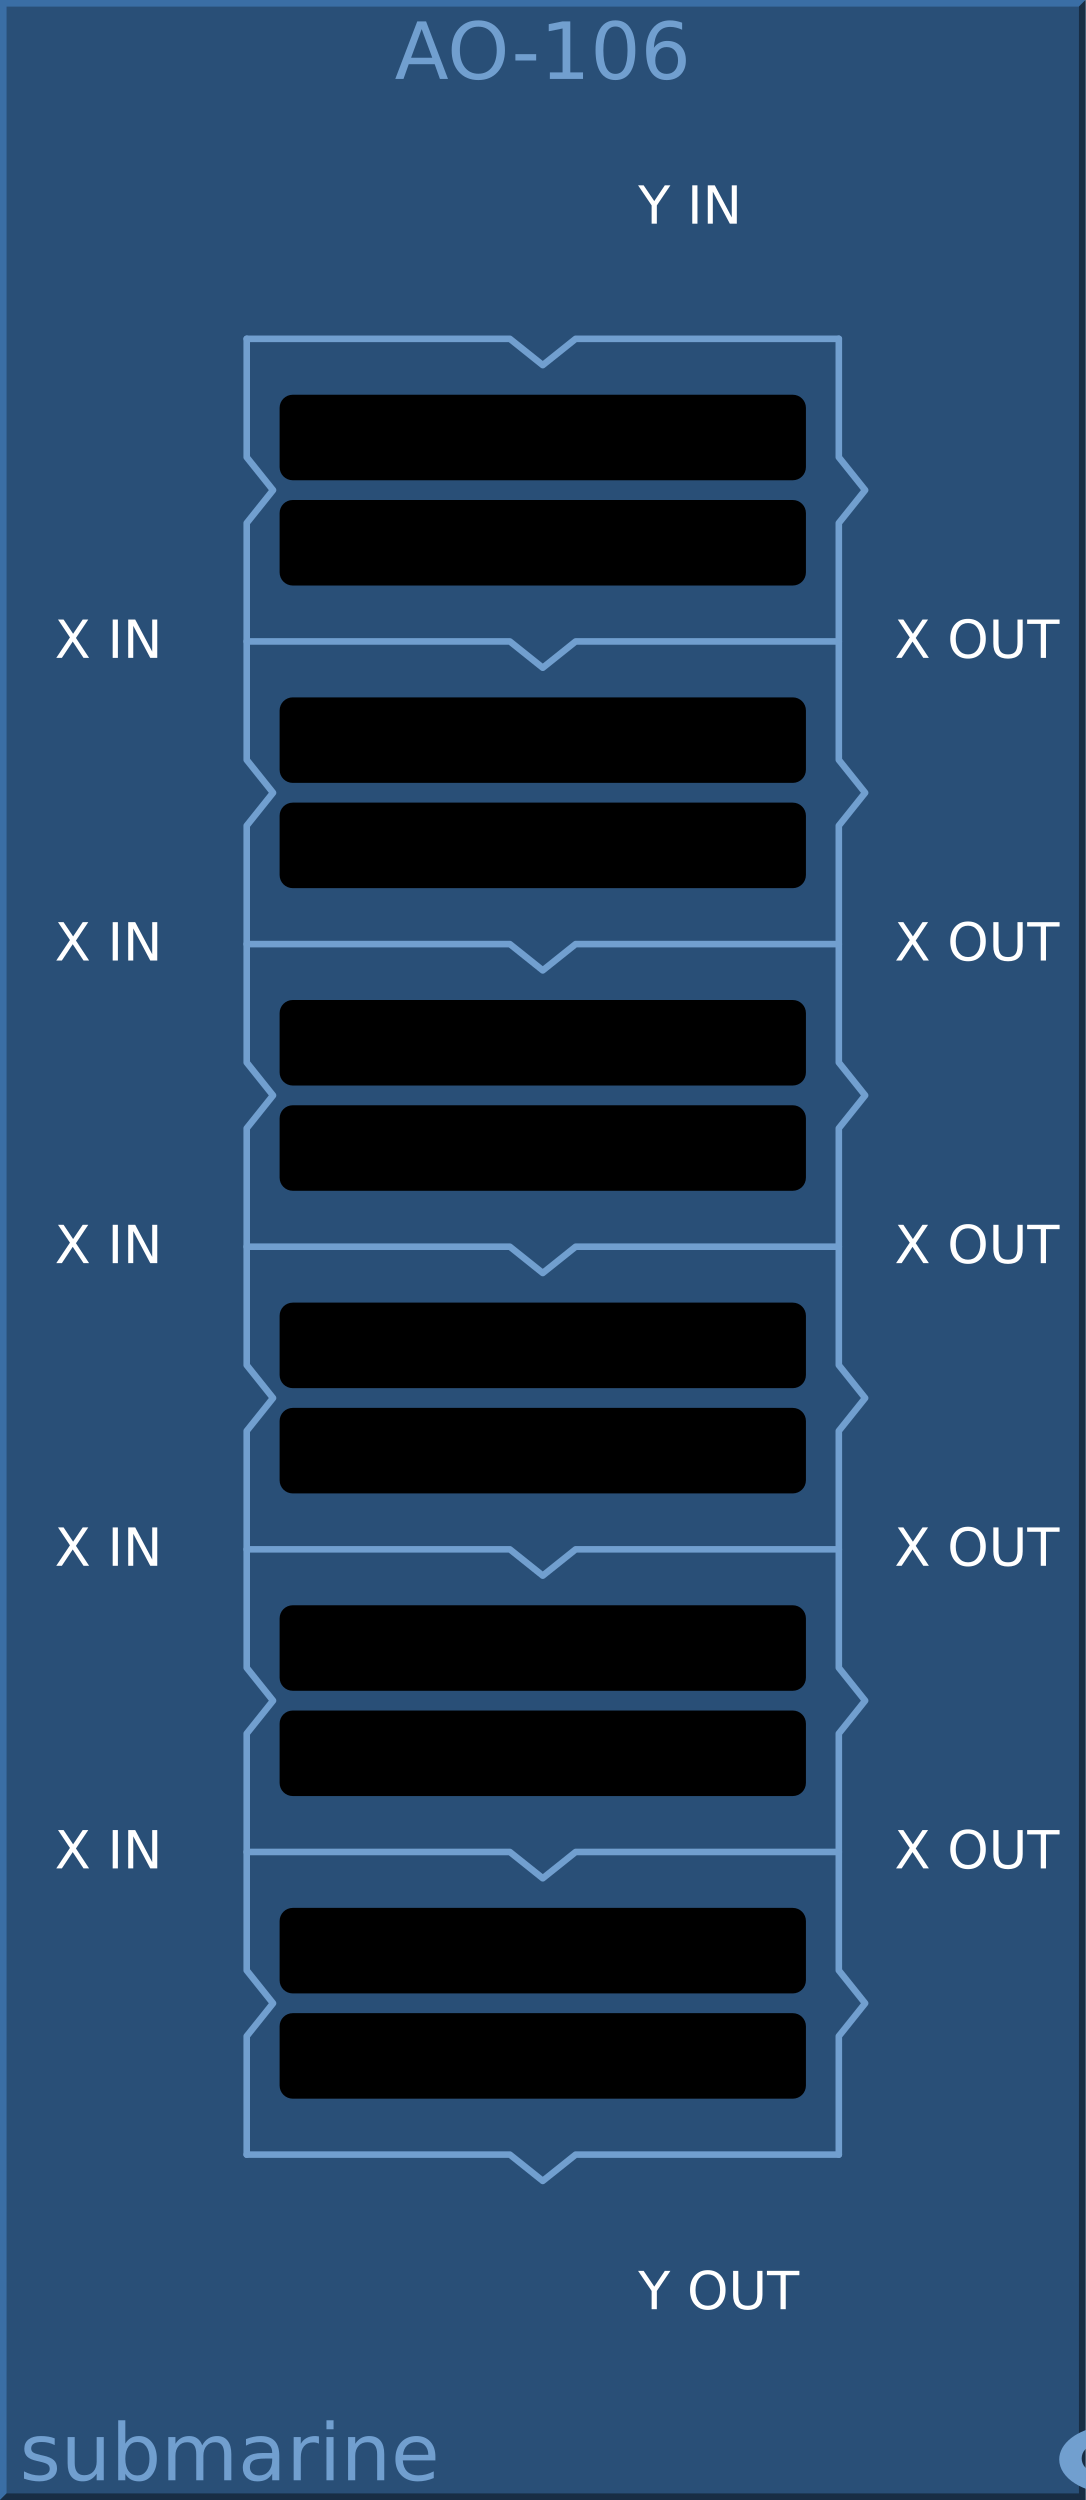
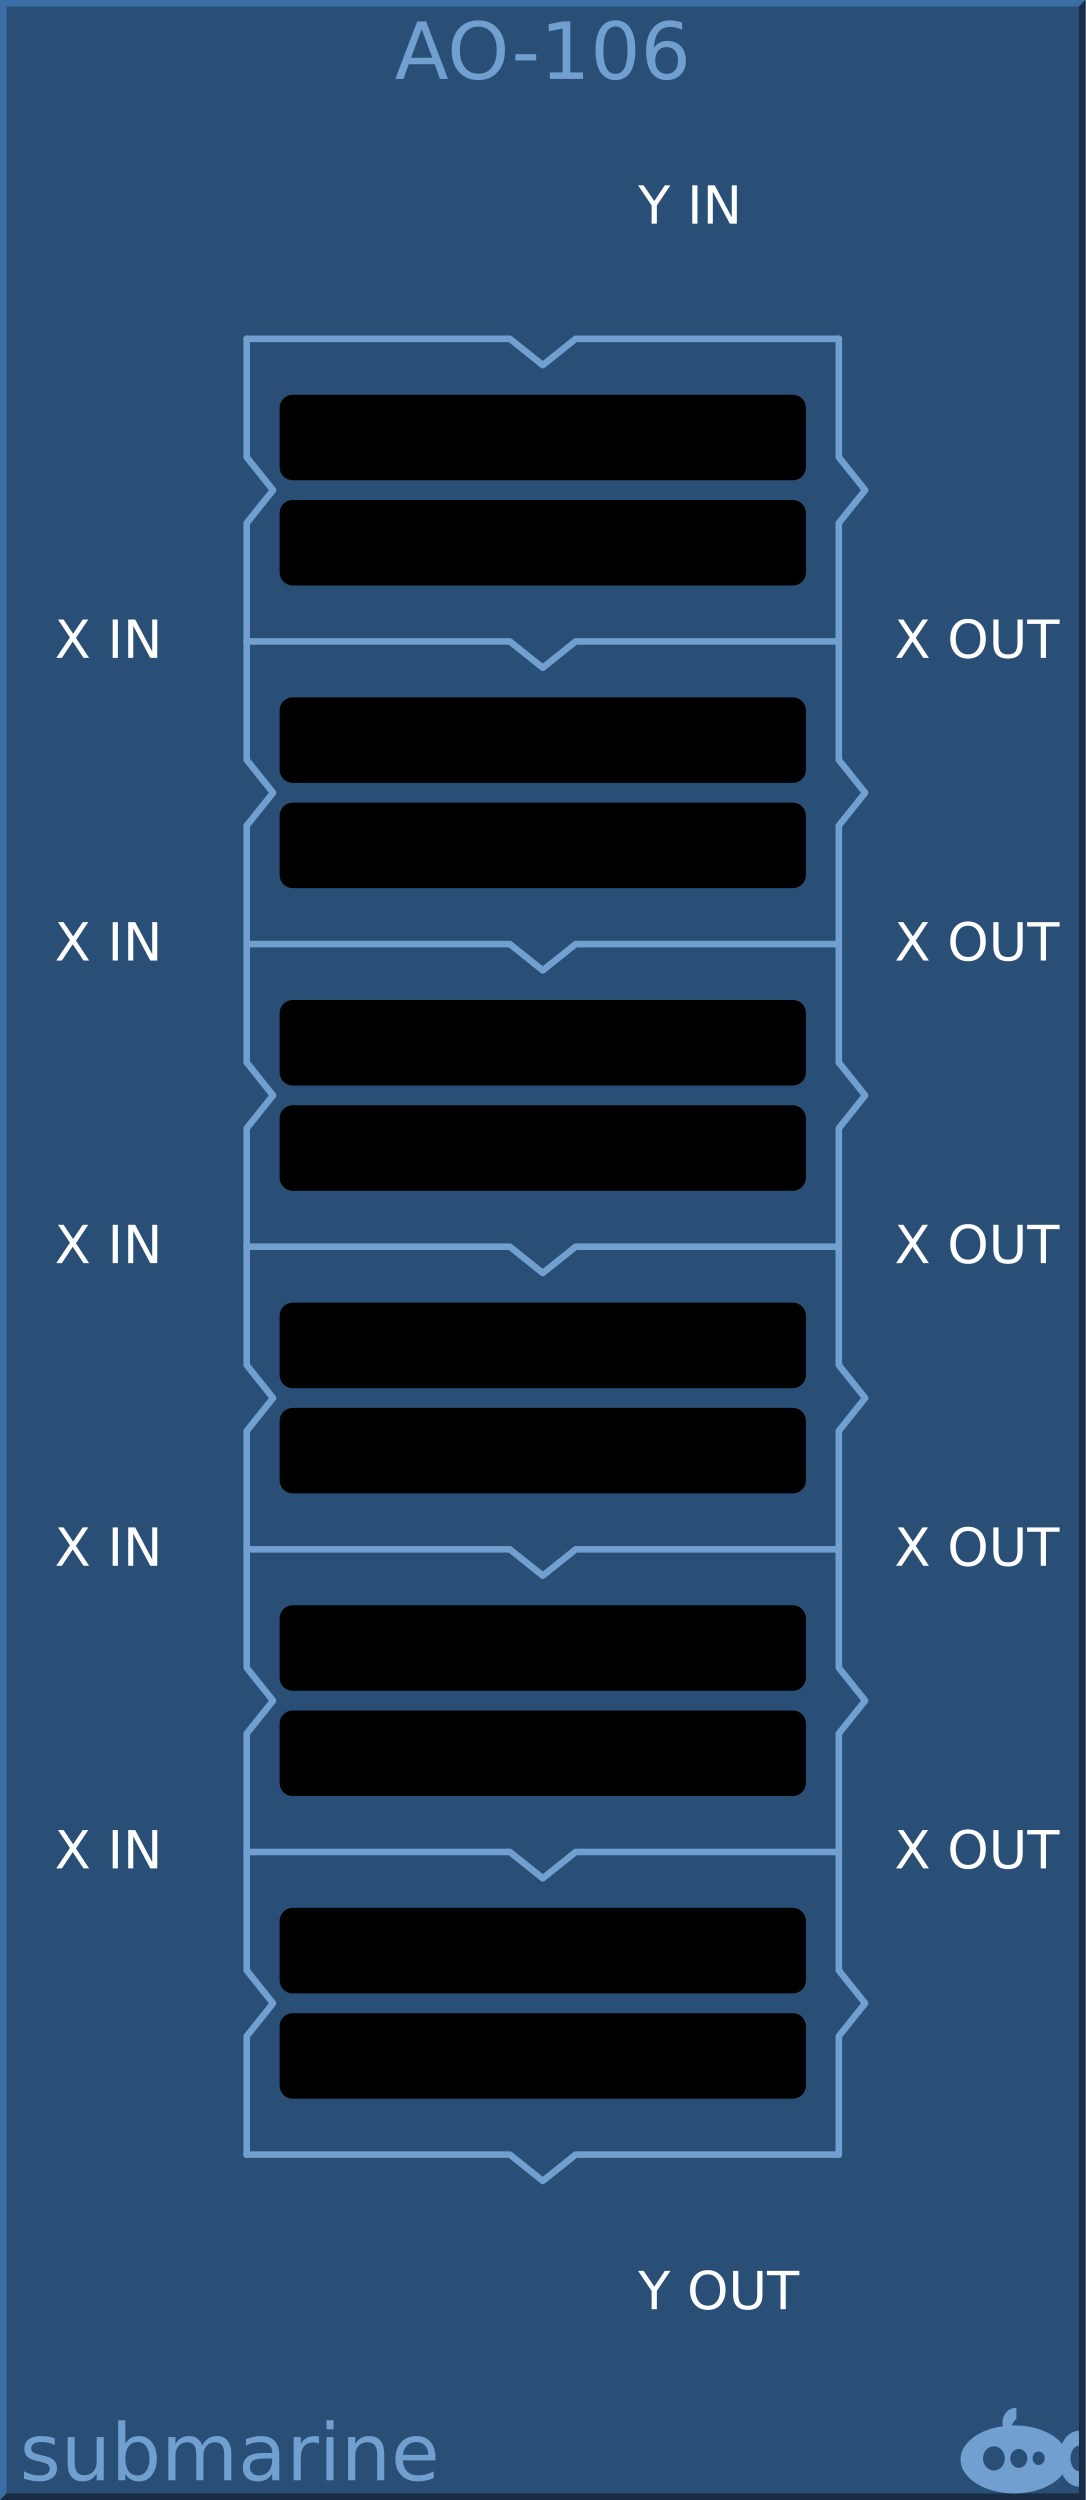
<svg xmlns="http://www.w3.org/2000/svg" id="svg4226" version="1.1" height="380px" width="165px">
  <defs id="defs87" />
  <g id="background">
    <path id="rect4255" d="m 0,0 165,0 0,380 -165,0 z" style="fill:#294f77;stroke:none" />
    <path id="path4230" d="M 0,380 0,0 165,0 164,1 1,1 1,379 Z" style="fill:#3a6ea5;fill-rule:nonzero;stroke:none" />
    <path id="path4232" d="m 0,380 165,0 0,-380 -1,1 0,378 -163,0 z" style="fill:#182d44;fill-rule:nonzero;stroke:none" />
  </g>
  <g style="font-size:12px;font-family:'DejaVu Sans';fill:#719fcf" font-size="12" id="logo">
-     <path id="path4136" d="m 169.354,366 a 1.985,2.252 0 0 0 -1.985,2.252 1.985,2.252 0 0 0 0.059,0.532 A 8.169,5.169 0 0 0 161,373.831 8.169,5.169 0 0 0 169.169,379 8.169,5.169 0 0 0 176.483,376.12 3.046,4.248 0 0 0 179,377.976 l 0,-2.358 a 1.338,1.945 0 0 1 -1.292,-1.942 1.338,1.945 0 0 1 1.292,-1.943 l 0,-2.254 a 3.046,4.248 0 0 0 -2.574,1.979 8.169,5.169 0 0 0 -7.257,-2.798 8.169,5.169 0 0 0 -0.373,0.012 1.754,2.047 0 0 1 0.696,-1.002 l 0,-1.666 A 1.985,2.252 0 0 0 169.354,366 Z m -3.277,5.835 a 1.662,1.843 0 0 1 1.662,1.843 1.662,1.843 0 0 1 -1.662,1.843 1.662,1.843 0 0 1 -1.661,-1.843 1.662,1.843 0 0 1 1.661,-1.843 z m 3.785,0.409 a 1.292,1.433 0 0 1 1.292,1.433 1.292,1.433 0 0 1 -1.292,1.433 1.292,1.433 0 0 1 -1.292,-1.433 1.292,1.433 0 0 1 1.292,-1.433 z m 3.009,0.389 a 0.923,1.024 0 0 1 0.923,1.024 0.923,1.024 0 0 1 -0.923,1.024 0.923,1.024 0 0 1 -0.923,-1.024 0.923,1.024 0 0 1 0.923,-1.024 z" />
+     <path id="path4136" d="m 154.354,366 a 1.985,2.252 0 0 0 -1.985,2.252 1.985,2.252 0 0 0 0.059,0.532 A 8.169,5.169 0 0 0 146,373.831 8.169,5.169 0 0 0 154.169,379 8.169,5.169 0 0 0 161.483,376.12 3.046,4.248 0 0 0 164,377.976 l 0,-2.358 a 1.338,1.945 0 0 1 -1.292,-1.942 1.338,1.945 0 0 1 1.292,-1.943 l 0,-2.254 a 3.046,4.248 0 0 0 -2.574,1.979 8.169,5.169 0 0 0 -7.257,-2.798 8.169,5.169 0 0 0 -0.373,0.012 1.754,2.047 0 0 1 0.696,-1.002 l 0,-1.666 A 1.985,2.252 0 0 0 154.354,366 Z m -3.277,5.835 a 1.662,1.843 0 0 1 1.662,1.843 1.662,1.843 0 0 1 -1.662,1.843 1.662,1.843 0 0 1 -1.661,-1.843 1.662,1.843 0 0 1 1.661,-1.843 z m 3.785,0.409 a 1.292,1.433 0 0 1 1.292,1.433 1.292,1.433 0 0 1 -1.292,1.433 1.292,1.433 0 0 1 -1.292,-1.433 1.292,1.433 0 0 1 1.292,-1.433 z m 3.009,0.389 a 0.923,1.024 0 0 1 0.923,1.024 0.923,1.024 0 0 1 -0.923,1.024 0.923,1.024 0 0 1 -0.923,-1.024 0.923,1.024 0 0 1 0.923,-1.024 z" />
    <g id="text4236" style="">
      <path id="path93" style="" d="m 8.314,370.631 0,1.02 q -0.457,-0.234 -0.949,-0.352 -0.492,-0.117 -1.02,-0.117 -0.803,0 -1.207,0.246 -0.398,0.246 -0.398,0.738 0,0.375 0.287,0.592 0.287,0.211 1.154,0.404 l 0.369,0.082 q 1.148,0.246 1.629,0.697 0.486,0.445 0.486,1.248 0,0.914 -0.727,1.447 -0.721,0.533 -1.986,0.533 -0.527,0 -1.102,-0.105 -0.568,-0.1 -1.201,-0.305 l 0,-1.113 q 0.598,0.311 1.178,0.469 0.58,0.152 1.148,0.152 0.762,0 1.172,-0.258 0.41,-0.264 0.41,-0.738 0,-0.439 -0.299,-0.674 -0.293,-0.234 -1.295,-0.451 l -0.375,-0.088 q -1.002,-0.211 -1.447,-0.645 -0.445,-0.439 -0.445,-1.201 0,-0.926 0.656,-1.43 0.656,-0.504 1.863,-0.504 0.598,0 1.125,0.088 0.527,0.088 0.973,0.264 z" />
      <path id="path95" style="" d="m 10.277,374.41 0,-3.973 1.078,0 0,3.932 q 0,0.932 0.363,1.4 0.363,0.463 1.09,0.463 0.873,0 1.377,-0.557 0.51,-0.557 0.51,-1.518 l 0,-3.721 1.078,0 0,6.562 -1.078,0 0,-1.008 q -0.393,0.598 -0.914,0.891 -0.516,0.287 -1.201,0.287 -1.131,0 -1.717,-0.703 -0.586,-0.703 -0.586,-2.057 z m 2.713,-4.131 0,0 z" />
      <path id="path97" style="" d="m 22.717,373.725 q 0,-1.189 -0.492,-1.863 -0.486,-0.68 -1.342,-0.68 -0.855,0 -1.348,0.68 -0.486,0.674 -0.486,1.863 0,1.189 0.486,1.869 0.492,0.674 1.348,0.674 0.855,0 1.342,-0.674 0.492,-0.68 0.492,-1.869 z m -3.668,-2.291 q 0.34,-0.586 0.855,-0.867 0.521,-0.287 1.242,-0.287 1.195,0 1.939,0.949 0.75,0.949 0.75,2.496 0,1.547 -0.75,2.496 -0.744,0.949 -1.939,0.949 -0.721,0 -1.242,-0.281 -0.516,-0.287 -0.855,-0.873 l 0,0.984 -1.084,0 0,-9.117 1.084,0 0,3.551 z" />
      <path id="path99" style="" d="m 30.732,371.697 q 0.404,-0.727 0.967,-1.072 0.562,-0.346 1.324,-0.346 1.025,0 1.582,0.721 0.557,0.715 0.557,2.039 l 0,3.961 -1.084,0 0,-3.926 q 0,-0.943 -0.334,-1.4 -0.334,-0.457 -1.02,-0.457 -0.838,0 -1.324,0.557 -0.486,0.557 -0.486,1.518 l 0,3.709 -1.084,0 0,-3.926 q 0,-0.949 -0.334,-1.4 -0.334,-0.457 -1.031,-0.457 -0.826,0 -1.312,0.562 -0.486,0.557 -0.486,1.512 l 0,3.709 -1.084,0 0,-6.562 1.084,0 0,1.02 q 0.369,-0.604 0.885,-0.891 0.516,-0.287 1.225,-0.287 0.715,0 1.213,0.363 0.504,0.363 0.744,1.055 z" />
      <path id="path101" style="" d="m 40.301,373.701 q -1.307,0 -1.811,0.299 -0.504,0.299 -0.504,1.02 0,0.574 0.375,0.914 0.381,0.334 1.031,0.334 0.896,0 1.436,-0.633 0.545,-0.639 0.545,-1.693 l 0,-0.24 -1.072,0 z m 2.15,-0.445 0,3.744 -1.078,0 0,-0.996 q -0.369,0.598 -0.92,0.885 -0.551,0.281 -1.348,0.281 -1.008,0 -1.605,-0.562 -0.592,-0.568 -0.592,-1.518 0,-1.107 0.738,-1.67 0.744,-0.562 2.215,-0.562 l 1.512,0 0,-0.105 q 0,-0.744 -0.492,-1.148 -0.486,-0.41 -1.371,-0.41 -0.562,0 -1.096,0.135 -0.533,0.135 -1.025,0.404 l 0,-0.996 q 0.592,-0.229 1.148,-0.34 0.557,-0.117 1.084,-0.117 1.424,0 2.127,0.738 0.703,0.738 0.703,2.238 z" />
      <path id="path103" style="" d="m 48.48,371.445 q -0.182,-0.105 -0.398,-0.152 -0.211,-0.053 -0.469,-0.053 -0.914,0 -1.406,0.598 -0.486,0.592 -0.486,1.705 l 0,3.457 -1.084,0 0,-6.562 1.084,0 0,1.02 q 0.34,-0.598 0.885,-0.885 0.545,-0.293 1.324,-0.293 0.111,0 0.246,0.018 0.135,0.012 0.299,0.041 l 0.006,1.107 z" />
      <path id="path105" style="" d="m 49.623,370.438 1.078,0 0,6.562 -1.078,0 0,-6.562 z m 0,-2.555 1.078,0 0,1.365 -1.078,0 0,-1.365 z" />
      <path id="path107" style="" d="m 58.406,373.039 0,3.961 -1.078,0 0,-3.926 q 0,-0.932 -0.363,-1.395 -0.363,-0.463 -1.09,-0.463 -0.873,0 -1.377,0.557 -0.504,0.557 -0.504,1.518 l 0,3.709 -1.084,0 0,-6.562 1.084,0 0,1.02 q 0.387,-0.592 0.908,-0.885 0.527,-0.293 1.213,-0.293 1.131,0 1.711,0.703 0.58,0.697 0.58,2.057 z" />
      <path id="path109" style="" d="m 66.182,373.449 0,0.527 -4.957,0 q 0.07,1.113 0.668,1.699 0.604,0.58 1.676,0.58 0.621,0 1.201,-0.152 0.586,-0.152 1.16,-0.457 l 0,1.02 q -0.58,0.246 -1.189,0.375 -0.609,0.129 -1.236,0.129 -1.57,0 -2.49,-0.914 -0.914,-0.914 -0.914,-2.473 0,-1.611 0.867,-2.555 0.873,-0.949 2.35,-0.949 1.324,0 2.092,0.855 0.773,0.85 0.773,2.314 z m -1.078,-0.316 q -0.012,-0.885 -0.498,-1.412 -0.48,-0.527 -1.277,-0.527 -0.902,0 -1.447,0.51 -0.539,0.51 -0.621,1.436 l 3.844,-0.006 z" />
    </g>
    <g id="text10" style="text-anchor:middle">
      <path id="path112" style="text-anchor:middle" d="m 64.09,4.418 -1.605,4.354 3.217,0 -1.611,-4.354 z m -0.668,-1.166 1.342,0 L 68.098,12 l -1.23,0 -0.797,-2.244 -3.943,0 L 61.33,12 60.082,12 63.422,3.252 Z" />
      <path id="path114" style="text-anchor:middle" d="m 72.709,4.055 q -1.289,0 -2.051,0.961 -0.756,0.961 -0.756,2.619 0,1.652 0.756,2.613 0.762,0.961 2.051,0.961 1.289,0 2.039,-0.961 0.756,-0.961 0.756,-2.613 0,-1.658 -0.756,-2.619 -0.75,-0.961 -2.039,-0.961 z m 0,-0.961 q 1.84,0 2.941,1.236 1.102,1.23 1.102,3.305 0,2.068 -1.102,3.305 -1.102,1.23 -2.941,1.23 -1.846,0 -2.953,-1.23 -1.102,-1.23 -1.102,-3.305 0,-2.074 1.102,-3.305 Q 70.863,3.094 72.709,3.094 Z" />
      <path id="path116" style="text-anchor:middle" d="m 78.34,8.232 3.158,0 0,0.961 -3.158,0 0,-0.961 z" />
      <path id="path118" style="text-anchor:middle" d="m 83.578,11.004 1.934,0 0,-6.674 -2.104,0.422 0,-1.078 2.092,-0.422 1.184,0 0,7.752 1.934,0 0,0.996 -5.039,0 0,-0.996 z" />
      <path id="path120" style="text-anchor:middle" d="m 93.545,4.031 q -0.914,0 -1.377,0.902 -0.457,0.896 -0.457,2.701 0,1.799 0.457,2.701 0.463,0.896 1.377,0.896 0.92,0 1.377,-0.896 0.463,-0.902 0.463,-2.701 0,-1.805 -0.463,-2.701 Q 94.465,4.031 93.545,4.031 Z m 0,-0.938 q 1.471,0 2.244,1.166 0.779,1.16 0.779,3.375 0,2.209 -0.779,3.375 -0.773,1.16 -2.244,1.16 -1.471,0 -2.25,-1.16 -0.773,-1.166 -0.773,-3.375 0,-2.215 0.773,-3.375 0.779,-1.166 2.25,-1.166 z" />
      <path id="path122" style="text-anchor:middle" d="m 101.332,7.154 q -0.797,0 -1.266,0.545 -0.463,0.545 -0.463,1.494 0,0.943 0.463,1.494 0.469,0.545 1.266,0.545 0.797,0 1.26,-0.545 0.469,-0.551 0.469,-1.494 0,-0.949 -0.469,-1.494 -0.463,-0.545 -1.26,-0.545 z m 2.35,-3.709 0,1.078 Q 103.236,4.312 102.779,4.201 q -0.451,-0.111 -0.896,-0.111 -1.172,0 -1.793,0.791 -0.615,0.791 -0.703,2.391 0.346,-0.51 0.867,-0.779 0.521,-0.275 1.148,-0.275 1.318,0 2.08,0.803 0.768,0.797 0.768,2.174 0,1.348 -0.797,2.162 -0.797,0.814 -2.121,0.814 -1.518,0 -2.32,-1.16 -0.803,-1.166 -0.803,-3.375 0,-2.074 0.984,-3.305 0.984,-1.236 2.643,-1.236 0.445,0 0.896,0.088 0.457,0.088 0.949,0.264 z" />
    </g>
  </g>
  <g style="font-size:8px;font-family:'DejaVu Sans';fill:none;stroke:#ffffff;stroke-width:1;stroke-linecap:round;stroke-linejoin:round" font-size="8" id="group1">
    <g style="stroke:#719fcf" id="g13">
      <path id="path15" d="m 37.5,51.5 40,0 5,4 5,-4 40,0" />
      <path id="path17" d="m 37.5,97.5 40,0 5,4 5,-4 40,0" />
      <path id="path19" d="m 37.5,143.5 40,0 5,4 5,-4 40,0" />
      <path id="path21" d="m 37.5,189.5 40,0 5,4 5,-4 40,0" />
      <path id="path23" d="m 37.5,235.5 40,0 5,4 5,-4 40,0" />
      <path id="path25" d="m 37.5,281.5 40,0 5,4 5,-4 40,0" />
      <path id="path27" d="m 37.5,327.5 40,0 5,4 5,-4 40,0" />
      <path id="path29" d="m 37.5,51.5 0,18 4,5 -4,5 0,36 4,5 -4,5 0,36 4,5 -4,5 0,36 4,5 -4,5 0,36 4,5 -4,5 0,36 4,5 -4,5 0,18" />
      <path id="path31" d="m 127.5,51.5 0,18 4,5 -4,5 0,36 4,5 -4,5 0,36 4,5 -4,5 0,36 4,5 -4,5 0,36 4,5 -4,5 0,36 4,5 -4,5 0,18" />
    </g>
    <g style="fill:#000000;stroke:none" id="g33">
      <path id="rect35" d="m 44.5,60 76,0 c 1.108,0 2,0.892 2,2 l 0,9 c 0,1.108 -0.892,2 -2,2 l -76,0 c -1.108,0 -2,-0.892 -2,-2 l 0,-9 c 0,-1.108 0.892,-2 2,-2 z" style="" />
      <path id="rect37" d="m 44.5,76 76,0 c 1.108,0 2,0.892 2,2 l 0,9 c 0,1.108 -0.892,2 -2,2 l -76,0 c -1.108,0 -2,-0.892 -2,-2 l 0,-9 c 0,-1.108 0.892,-2 2,-2 z" style="" />
      <path id="rect39" d="m 44.5,106 76,0 c 1.108,0 2,0.892 2,2 l 0,9 c 0,1.108 -0.892,2 -2,2 l -76,0 c -1.108,0 -2,-0.892 -2,-2 l 0,-9 c 0,-1.108 0.892,-2 2,-2 z" style="" />
      <path id="rect41" d="m 44.5,122 76,0 c 1.108,0 2,0.892 2,2 l 0,9 c 0,1.108 -0.892,2 -2,2 l -76,0 c -1.108,0 -2,-0.892 -2,-2 l 0,-9 c 0,-1.108 0.892,-2 2,-2 z" style="" />
      <path id="rect43" d="m 44.5,152 76,0 c 1.108,0 2,0.892 2,2 l 0,9 c 0,1.108 -0.892,2 -2,2 l -76,0 c -1.108,0 -2,-0.892 -2,-2 l 0,-9 c 0,-1.108 0.892,-2 2,-2 z" style="" />
      <path id="rect45" d="m 44.5,168 76,0 c 1.108,0 2,0.892 2,2 l 0,9 c 0,1.108 -0.892,2 -2,2 l -76,0 c -1.108,0 -2,-0.892 -2,-2 l 0,-9 c 0,-1.108 0.892,-2 2,-2 z" style="" />
      <path id="rect47" d="m 44.5,198 76,0 c 1.108,0 2,0.892 2,2 l 0,9 c 0,1.108 -0.892,2 -2,2 l -76,0 c -1.108,0 -2,-0.892 -2,-2 l 0,-9 c 0,-1.108 0.892,-2 2,-2 z" style="" />
      <path id="rect49" d="m 44.5,214 76,0 c 1.108,0 2,0.892 2,2 l 0,9 c 0,1.108 -0.892,2 -2,2 l -76,0 c -1.108,0 -2,-0.892 -2,-2 l 0,-9 c 0,-1.108 0.892,-2 2,-2 z" style="" />
      <path id="rect51" d="m 44.5,244 76,0 c 1.108,0 2,0.892 2,2 l 0,9 c 0,1.108 -0.892,2 -2,2 l -76,0 c -1.108,0 -2,-0.892 -2,-2 l 0,-9 c 0,-1.108 0.892,-2 2,-2 z" style="" />
      <path id="rect53" d="m 44.5,260 76,0 c 1.108,0 2,0.892 2,2 l 0,9 c 0,1.108 -0.892,2 -2,2 l -76,0 c -1.108,0 -2,-0.892 -2,-2 l 0,-9 c 0,-1.108 0.892,-2 2,-2 z" style="" />
      <path id="rect55" d="m 44.5,290 76,0 c 1.108,0 2,0.892 2,2 l 0,9 c 0,1.108 -0.892,2 -2,2 l -76,0 c -1.108,0 -2,-0.892 -2,-2 l 0,-9 c 0,-1.108 0.892,-2 2,-2 z" style="" />
      <path id="rect57" d="m 44.5,306 76,0 c 1.108,0 2,0.892 2,2 l 0,9 c 0,1.108 -0.892,2 -2,2 l -76,0 c -1.108,0 -2,-0.892 -2,-2 l 0,-9 c 0,-1.108 0.892,-2 2,-2 z" style="" />
    </g>
    <g style="fill:#ffffff;stroke:none" id="g59">
      <g id="text61" style="text-anchor:middle">
        <path id="path137" style="text-anchor:middle" d="m 8.816,94.168 0.848,0 1.449,2.168 1.457,-2.168 0.848,0 -1.875,2.801 2,3.031 -0.848,0 L 11.055,97.52 9.402,100 8.551,100 10.633,96.887 8.816,94.168 Z" />
        <path id="path139" style="text-anchor:middle" d="m 17.129,94.168 0.789,0 0,5.832 -0.789,0 0,-5.832 z" />
        <path id="path141" style="text-anchor:middle" d="m 19.488,94.168 1.062,0 2.586,4.879 0,-4.879 0.766,0 0,5.832 -1.062,0 -2.586,-4.879 0,4.879 -0.766,0 0,-5.832 z" />
      </g>
      <g id="text63" style="text-anchor:middle">
        <path id="path144" style="text-anchor:middle" d="m 8.816,140.168 0.848,0 1.449,2.168 1.457,-2.168 0.848,0 -1.875,2.801 2,3.031 -0.848,0 -1.641,-2.48 L 9.402,146 l -0.852,0 2.082,-3.113 -1.816,-2.719 z" />
        <path id="path146" style="text-anchor:middle" d="m 17.129,140.168 0.789,0 0,5.832 -0.789,0 0,-5.832 z" />
        <path id="path148" style="text-anchor:middle" d="m 19.488,140.168 1.062,0 2.586,4.879 0,-4.879 0.766,0 0,5.832 -1.062,0 -2.586,-4.879 0,4.879 -0.766,0 0,-5.832 z" />
      </g>
      <g id="text65" style="text-anchor:middle">
        <path id="path151" style="text-anchor:middle" d="m 8.816,186.168 0.848,0 1.449,2.168 1.457,-2.168 0.848,0 -1.875,2.801 2,3.031 -0.848,0 -1.641,-2.48 L 9.402,192 l -0.852,0 2.082,-3.113 -1.816,-2.719 z" />
        <path id="path153" style="text-anchor:middle" d="m 17.129,186.168 0.789,0 0,5.832 -0.789,0 0,-5.832 z" />
        <path id="path155" style="text-anchor:middle" d="m 19.488,186.168 1.062,0 2.586,4.879 0,-4.879 0.766,0 0,5.832 -1.062,0 -2.586,-4.879 0,4.879 -0.766,0 0,-5.832 z" />
      </g>
      <g id="text67" style="text-anchor:middle">
        <path id="path158" style="text-anchor:middle" d="m 8.816,232.168 0.848,0 1.449,2.168 1.457,-2.168 0.848,0 -1.875,2.801 2,3.031 -0.848,0 -1.641,-2.48 L 9.402,238 l -0.852,0 2.082,-3.113 -1.816,-2.719 z" />
        <path id="path160" style="text-anchor:middle" d="m 17.129,232.168 0.789,0 0,5.832 -0.789,0 0,-5.832 z" />
        <path id="path162" style="text-anchor:middle" d="m 19.488,232.168 1.062,0 2.586,4.879 0,-4.879 0.766,0 0,5.832 -1.062,0 -2.586,-4.879 0,4.879 -0.766,0 0,-5.832 z" />
      </g>
      <g id="text69" style="text-anchor:middle">
        <path id="path165" style="text-anchor:middle" d="m 8.816,278.168 0.848,0 1.449,2.168 1.457,-2.168 0.848,0 -1.875,2.801 2,3.031 -0.848,0 -1.641,-2.48 L 9.402,284 l -0.852,0 2.082,-3.113 -1.816,-2.719 z" />
        <path id="path167" style="text-anchor:middle" d="m 17.129,278.168 0.789,0 0,5.832 -0.789,0 0,-5.832 z" />
        <path id="path169" style="text-anchor:middle" d="m 19.488,278.168 1.062,0 2.586,4.879 0,-4.879 0.766,0 0,5.832 -1.062,0 -2.586,-4.879 0,4.879 -0.766,0 0,-5.832 z" />
      </g>
      <g id="text71" style="text-anchor:middle">
        <path id="path172" style="text-anchor:middle" d="m 136.465,94.168 0.848,0 1.449,2.168 1.457,-2.168 0.848,0 -1.875,2.801 2,3.031 -0.848,0 -1.641,-2.48 -1.652,2.48 -0.852,0 2.082,-3.113 -1.816,-2.719 z" />
        <path id="path174" style="text-anchor:middle" d="m 147.145,94.703 q -0.859,0 -1.367,0.641 -0.504,0.641 -0.504,1.746 0,1.102 0.504,1.742 0.508,0.641 1.367,0.641 0.859,0 1.359,-0.641 0.504,-0.641 0.504,-1.742 0,-1.105 -0.504,-1.746 -0.5,-0.641 -1.359,-0.641 z m 0,-0.641 q 1.227,0 1.961,0.824 0.734,0.82 0.734,2.203 0,1.379 -0.734,2.203 -0.734,0.82 -1.961,0.82 -1.23,0 -1.969,-0.82 -0.734,-0.82 -0.734,-2.203 0,-1.383 0.734,-2.203 0.738,-0.824 1.969,-0.824 z" />
        <path id="path176" style="text-anchor:middle" d="m 150.984,94.168 0.793,0 0,3.543 q 0,0.938 0.34,1.352 0.34,0.41 1.102,0.41 0.758,0 1.098,-0.41 0.34,-0.414 0.34,-1.352 l 0,-3.543 0.793,0 0,3.641 q 0,1.141 -0.566,1.723 -0.562,0.582 -1.664,0.582 -1.105,0 -1.672,-0.582 -0.562,-0.582 -0.562,-1.723 l 0,-3.641 z" />
        <path id="path178" style="text-anchor:middle" d="m 156.125,94.168 4.934,0 0,0.664 -2.07,0 0,5.168 -0.793,0 0,-5.168 -2.07,0 0,-0.664 z" />
      </g>
      <g id="text73" style="text-anchor:middle">
        <path id="path181" style="text-anchor:middle" d="m 136.465,140.168 0.848,0 1.449,2.168 1.457,-2.168 0.848,0 -1.875,2.801 2,3.031 -0.848,0 -1.641,-2.48 -1.652,2.48 -0.852,0 2.082,-3.113 -1.816,-2.719 z" />
        <path id="path183" style="text-anchor:middle" d="m 147.145,140.703 q -0.859,0 -1.367,0.641 -0.504,0.641 -0.504,1.746 0,1.102 0.504,1.742 0.508,0.641 1.367,0.641 0.859,0 1.359,-0.641 0.504,-0.641 0.504,-1.742 0,-1.105 -0.504,-1.746 -0.5,-0.641 -1.359,-0.641 z m 0,-0.641 q 1.227,0 1.961,0.824 0.734,0.82 0.734,2.203 0,1.379 -0.734,2.203 -0.734,0.82 -1.961,0.82 -1.23,0 -1.969,-0.82 -0.734,-0.82 -0.734,-2.203 0,-1.383 0.734,-2.203 0.738,-0.824 1.969,-0.824 z" />
        <path id="path185" style="text-anchor:middle" d="m 150.984,140.168 0.793,0 0,3.543 q 0,0.938 0.34,1.352 0.34,0.41 1.102,0.41 0.758,0 1.098,-0.41 0.34,-0.414 0.34,-1.352 l 0,-3.543 0.793,0 0,3.641 q 0,1.141 -0.566,1.723 -0.562,0.582 -1.664,0.582 -1.105,0 -1.672,-0.582 -0.562,-0.582 -0.562,-1.723 l 0,-3.641 z" />
        <path id="path187" style="text-anchor:middle" d="m 156.125,140.168 4.934,0 0,0.664 -2.07,0 0,5.168 -0.793,0 0,-5.168 -2.07,0 0,-0.664 z" />
      </g>
      <g id="text75" style="text-anchor:middle">
        <path id="path190" style="text-anchor:middle" d="m 136.465,186.168 0.848,0 1.449,2.168 1.457,-2.168 0.848,0 -1.875,2.801 2,3.031 -0.848,0 -1.641,-2.48 -1.652,2.48 -0.852,0 2.082,-3.113 -1.816,-2.719 z" />
        <path id="path192" style="text-anchor:middle" d="m 147.145,186.703 q -0.859,0 -1.367,0.641 -0.504,0.641 -0.504,1.746 0,1.102 0.504,1.742 0.508,0.641 1.367,0.641 0.859,0 1.359,-0.641 0.504,-0.641 0.504,-1.742 0,-1.105 -0.504,-1.746 -0.5,-0.641 -1.359,-0.641 z m 0,-0.641 q 1.227,0 1.961,0.824 0.734,0.82 0.734,2.203 0,1.379 -0.734,2.203 -0.734,0.82 -1.961,0.82 -1.23,0 -1.969,-0.82 -0.734,-0.82 -0.734,-2.203 0,-1.383 0.734,-2.203 0.738,-0.824 1.969,-0.824 z" />
        <path id="path194" style="text-anchor:middle" d="m 150.984,186.168 0.793,0 0,3.543 q 0,0.938 0.34,1.352 0.34,0.41 1.102,0.41 0.758,0 1.098,-0.41 0.34,-0.414 0.34,-1.352 l 0,-3.543 0.793,0 0,3.641 q 0,1.141 -0.566,1.723 -0.562,0.582 -1.664,0.582 -1.105,0 -1.672,-0.582 -0.562,-0.582 -0.562,-1.723 l 0,-3.641 z" />
        <path id="path196" style="text-anchor:middle" d="m 156.125,186.168 4.934,0 0,0.664 -2.07,0 0,5.168 -0.793,0 0,-5.168 -2.07,0 0,-0.664 z" />
      </g>
      <g id="text77" style="text-anchor:middle">
        <path id="path199" style="text-anchor:middle" d="m 136.465,232.168 0.848,0 1.449,2.168 1.457,-2.168 0.848,0 -1.875,2.801 2,3.031 -0.848,0 -1.641,-2.48 -1.652,2.48 -0.852,0 2.082,-3.113 -1.816,-2.719 z" />
        <path id="path201" style="text-anchor:middle" d="m 147.145,232.703 q -0.859,0 -1.367,0.641 -0.504,0.641 -0.504,1.746 0,1.102 0.504,1.742 0.508,0.641 1.367,0.641 0.859,0 1.359,-0.641 0.504,-0.641 0.504,-1.742 0,-1.105 -0.504,-1.746 -0.5,-0.641 -1.359,-0.641 z m 0,-0.641 q 1.227,0 1.961,0.824 0.734,0.82 0.734,2.203 0,1.379 -0.734,2.203 -0.734,0.82 -1.961,0.82 -1.23,0 -1.969,-0.82 -0.734,-0.82 -0.734,-2.203 0,-1.383 0.734,-2.203 0.738,-0.824 1.969,-0.824 z" />
        <path id="path203" style="text-anchor:middle" d="m 150.984,232.168 0.793,0 0,3.543 q 0,0.938 0.34,1.352 0.34,0.41 1.102,0.41 0.758,0 1.098,-0.41 0.34,-0.414 0.34,-1.352 l 0,-3.543 0.793,0 0,3.641 q 0,1.141 -0.566,1.723 -0.562,0.582 -1.664,0.582 -1.105,0 -1.672,-0.582 -0.562,-0.582 -0.562,-1.723 l 0,-3.641 z" />
        <path id="path205" style="text-anchor:middle" d="m 156.125,232.168 4.934,0 0,0.664 -2.07,0 0,5.168 -0.793,0 0,-5.168 -2.07,0 0,-0.664 z" />
      </g>
      <g id="text79" style="text-anchor:middle">
        <path id="path208" style="text-anchor:middle" d="m 136.465,278.168 0.848,0 1.449,2.168 1.457,-2.168 0.848,0 -1.875,2.801 2,3.031 -0.848,0 -1.641,-2.48 -1.652,2.48 -0.852,0 2.082,-3.113 -1.816,-2.719 z" />
        <path id="path210" style="text-anchor:middle" d="m 147.145,278.703 q -0.859,0 -1.367,0.641 -0.504,0.641 -0.504,1.746 0,1.102 0.504,1.742 0.508,0.641 1.367,0.641 0.859,0 1.359,-0.641 0.504,-0.641 0.504,-1.742 0,-1.105 -0.504,-1.746 -0.5,-0.641 -1.359,-0.641 z m 0,-0.641 q 1.227,0 1.961,0.824 0.734,0.82 0.734,2.203 0,1.379 -0.734,2.203 -0.734,0.82 -1.961,0.82 -1.23,0 -1.969,-0.82 -0.734,-0.82 -0.734,-2.203 0,-1.383 0.734,-2.203 0.738,-0.824 1.969,-0.824 z" />
        <path id="path212" style="text-anchor:middle" d="m 150.984,278.168 0.793,0 0,3.543 q 0,0.938 0.34,1.352 0.34,0.41 1.102,0.41 0.758,0 1.098,-0.41 0.34,-0.414 0.34,-1.352 l 0,-3.543 0.793,0 0,3.641 q 0,1.141 -0.566,1.723 -0.562,0.582 -1.664,0.582 -1.105,0 -1.672,-0.582 -0.562,-0.582 -0.562,-1.723 l 0,-3.641 z" />
        <path id="path214" style="text-anchor:middle" d="m 156.125,278.168 4.934,0 0,0.664 -2.07,0 0,5.168 -0.793,0 0,-5.168 -2.07,0 0,-0.664 z" />
      </g>
      <g id="text81" style="text-anchor:start">
        <path id="path217" style="text-anchor:start" d="m 96.984,28.168 0.848,0 1.617,2.398 1.605,-2.398 0.848,0 -2.062,3.055 0,2.777 -0.793,0 0,-2.777 -2.062,-3.055 z" />
        <path id="path219" style="text-anchor:start" d="m 105.223,28.168 0.789,0 0,5.832 -0.789,0 0,-5.832 z" />
        <path id="path221" style="text-anchor:start" d="m 107.582,28.168 1.062,0 2.586,4.879 0,-4.879 0.766,0 0,5.832 -1.062,0 -2.586,-4.879 0,4.879 -0.766,0 0,-5.832 z" />
      </g>
      <g id="text83" style="text-anchor:start">
        <path id="path224" style="text-anchor:start" d="m 96.984,345.168 0.848,0 1.617,2.398 1.605,-2.398 0.848,0 -2.062,3.055 0,2.777 -0.793,0 0,-2.777 -2.062,-3.055 z" />
        <path id="path226" style="text-anchor:start" d="m 107.59,345.703 q -0.859,0 -1.367,0.641 -0.504,0.641 -0.504,1.746 0,1.102 0.504,1.742 0.508,0.641 1.367,0.641 0.859,0 1.359,-0.641 0.504,-0.641 0.504,-1.742 0,-1.105 -0.504,-1.746 -0.5,-0.641 -1.359,-0.641 z m 0,-0.641 q 1.227,0 1.961,0.824 0.734,0.82 0.734,2.203 0,1.379 -0.734,2.203 -0.734,0.82 -1.961,0.82 -1.23,0 -1.969,-0.82 -0.734,-0.82 -0.734,-2.203 0,-1.383 0.734,-2.203 0.738,-0.824 1.969,-0.824 z" />
        <path id="path228" style="text-anchor:start" d="m 111.43,345.168 0.793,0 0,3.543 q 0,0.938 0.34,1.352 0.34,0.41 1.102,0.41 0.758,0 1.098,-0.41 0.34,-0.414 0.34,-1.352 l 0,-3.543 0.793,0 0,3.641 q 0,1.141 -0.566,1.723 -0.562,0.582 -1.664,0.582 -1.105,0 -1.672,-0.582 -0.562,-0.582 -0.562,-1.723 l 0,-3.641 z" />
        <path id="path230" style="text-anchor:start" d="m 116.57,345.168 4.934,0 0,0.664 -2.07,0 0,5.168 -0.793,0 0,-5.168 -2.07,0 0,-0.664 z" />
      </g>
    </g>
  </g>
</svg>
